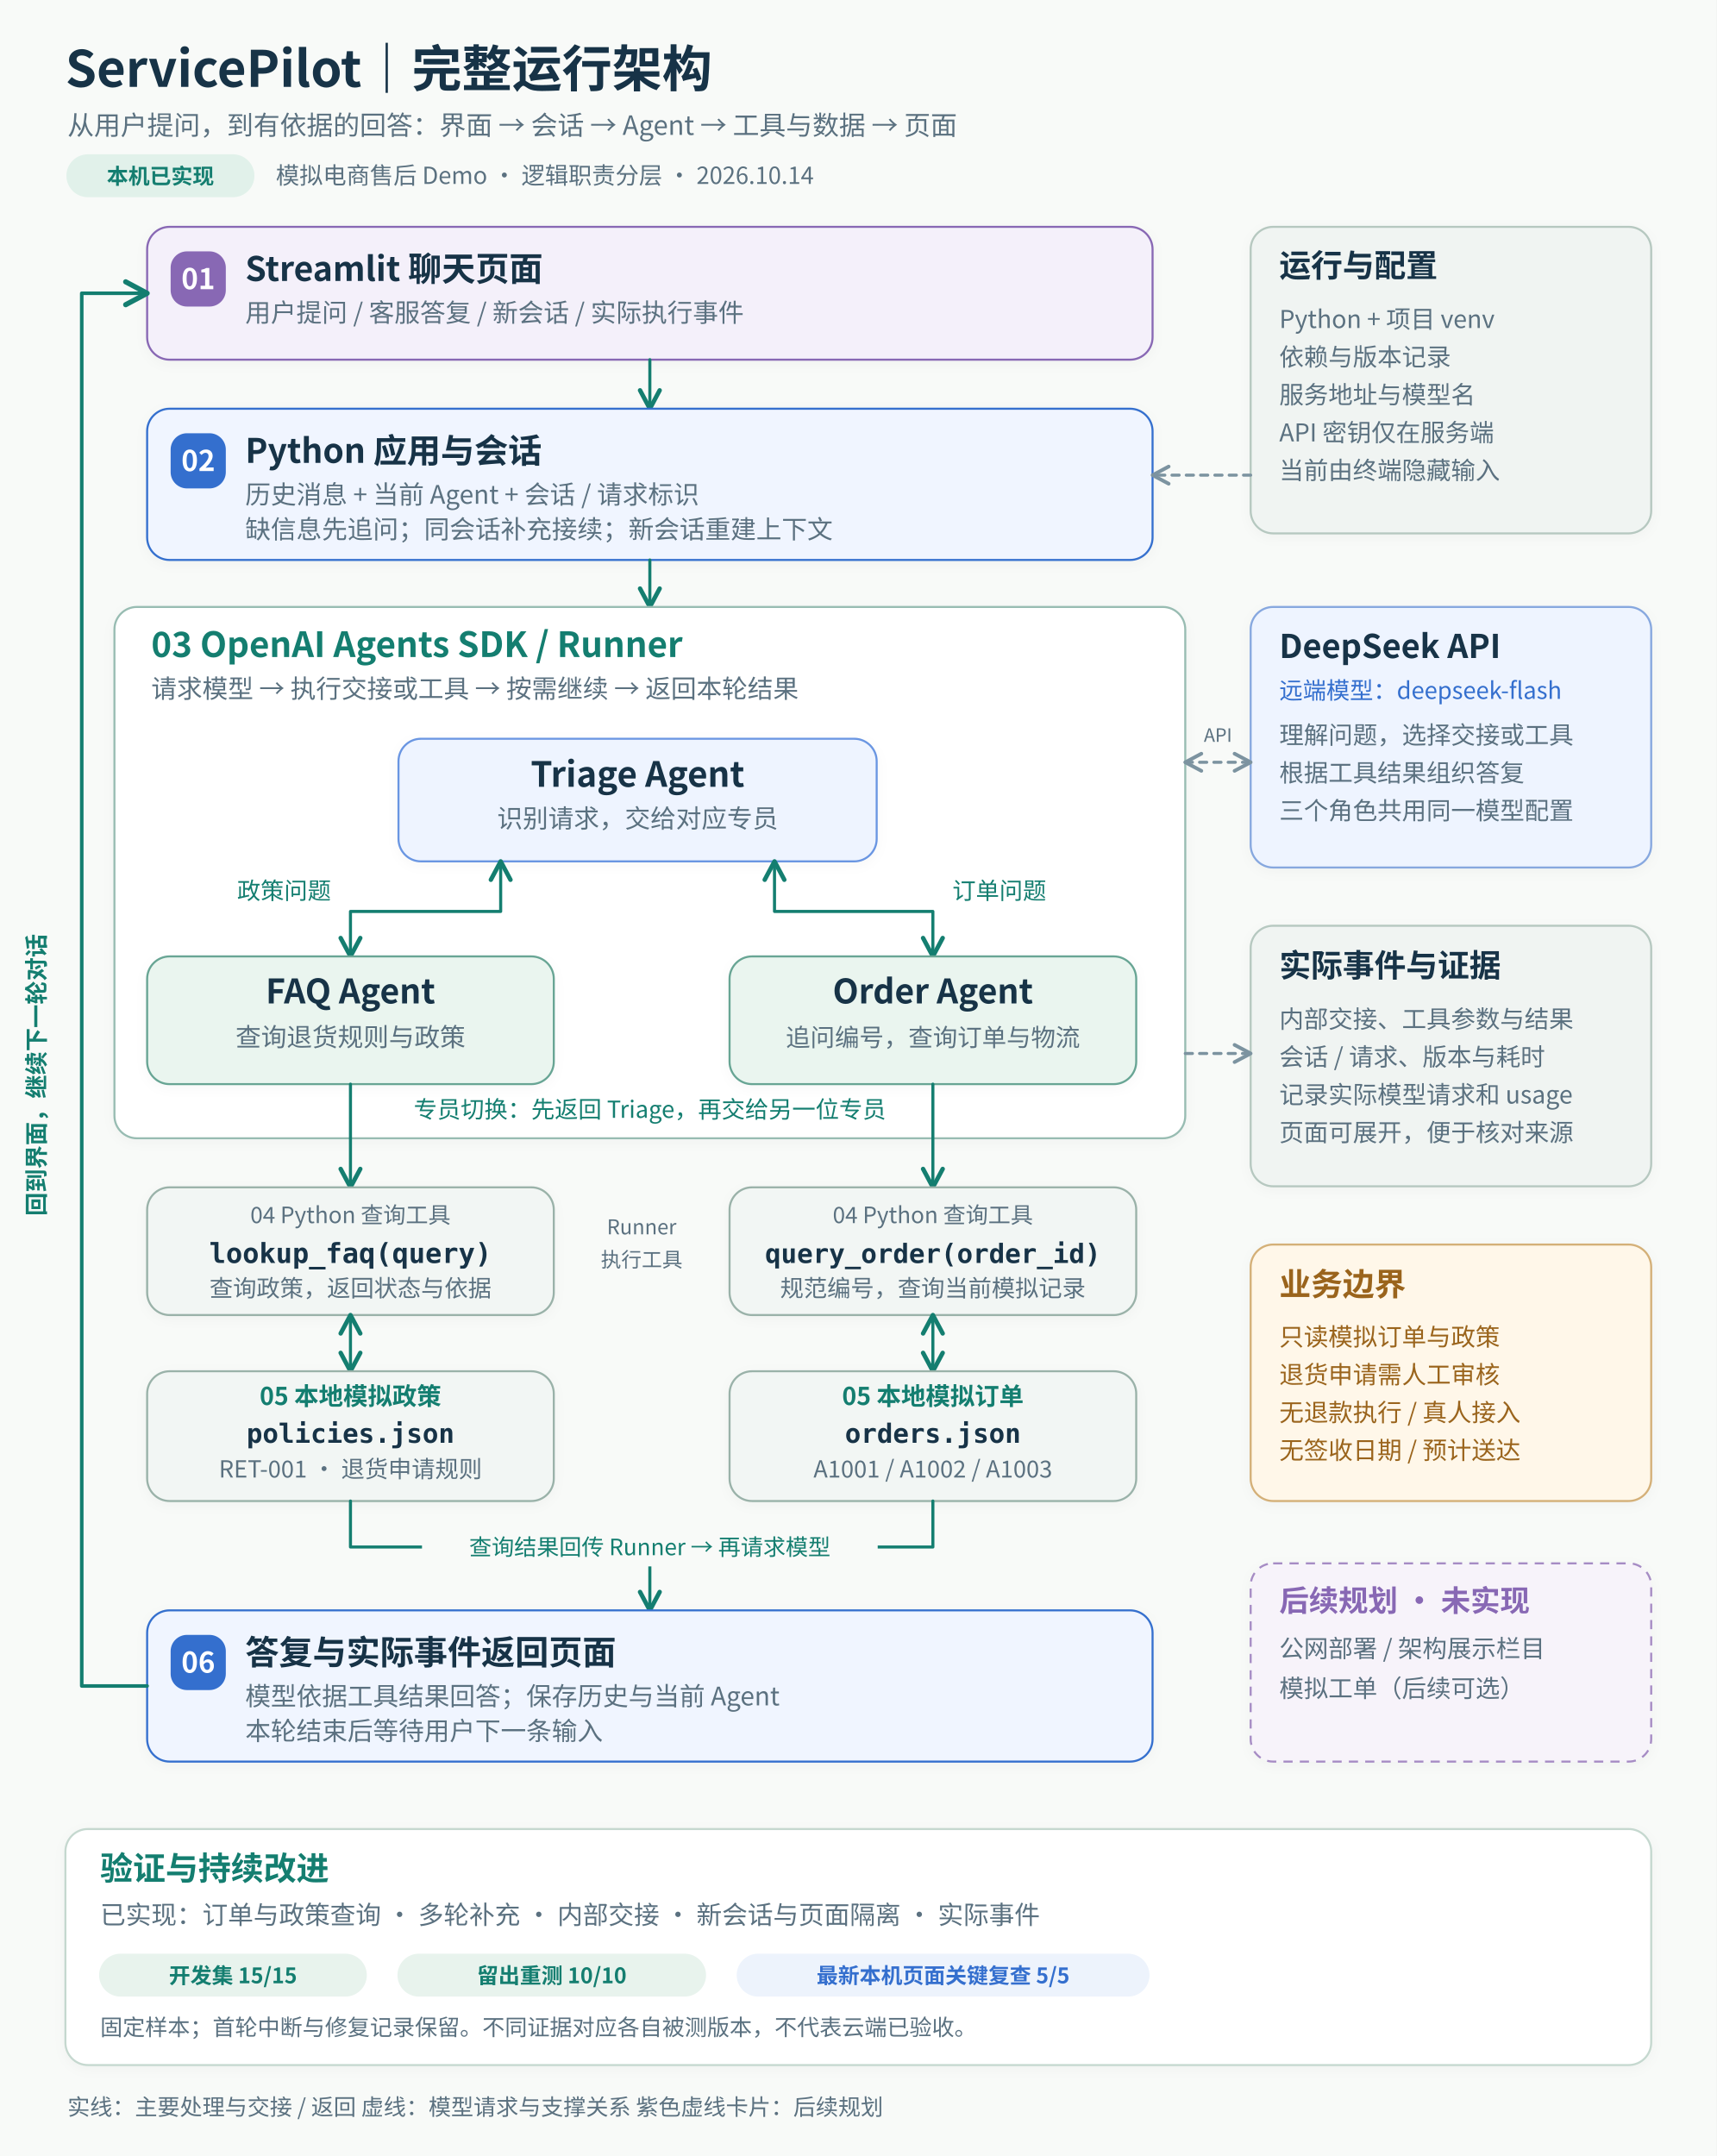
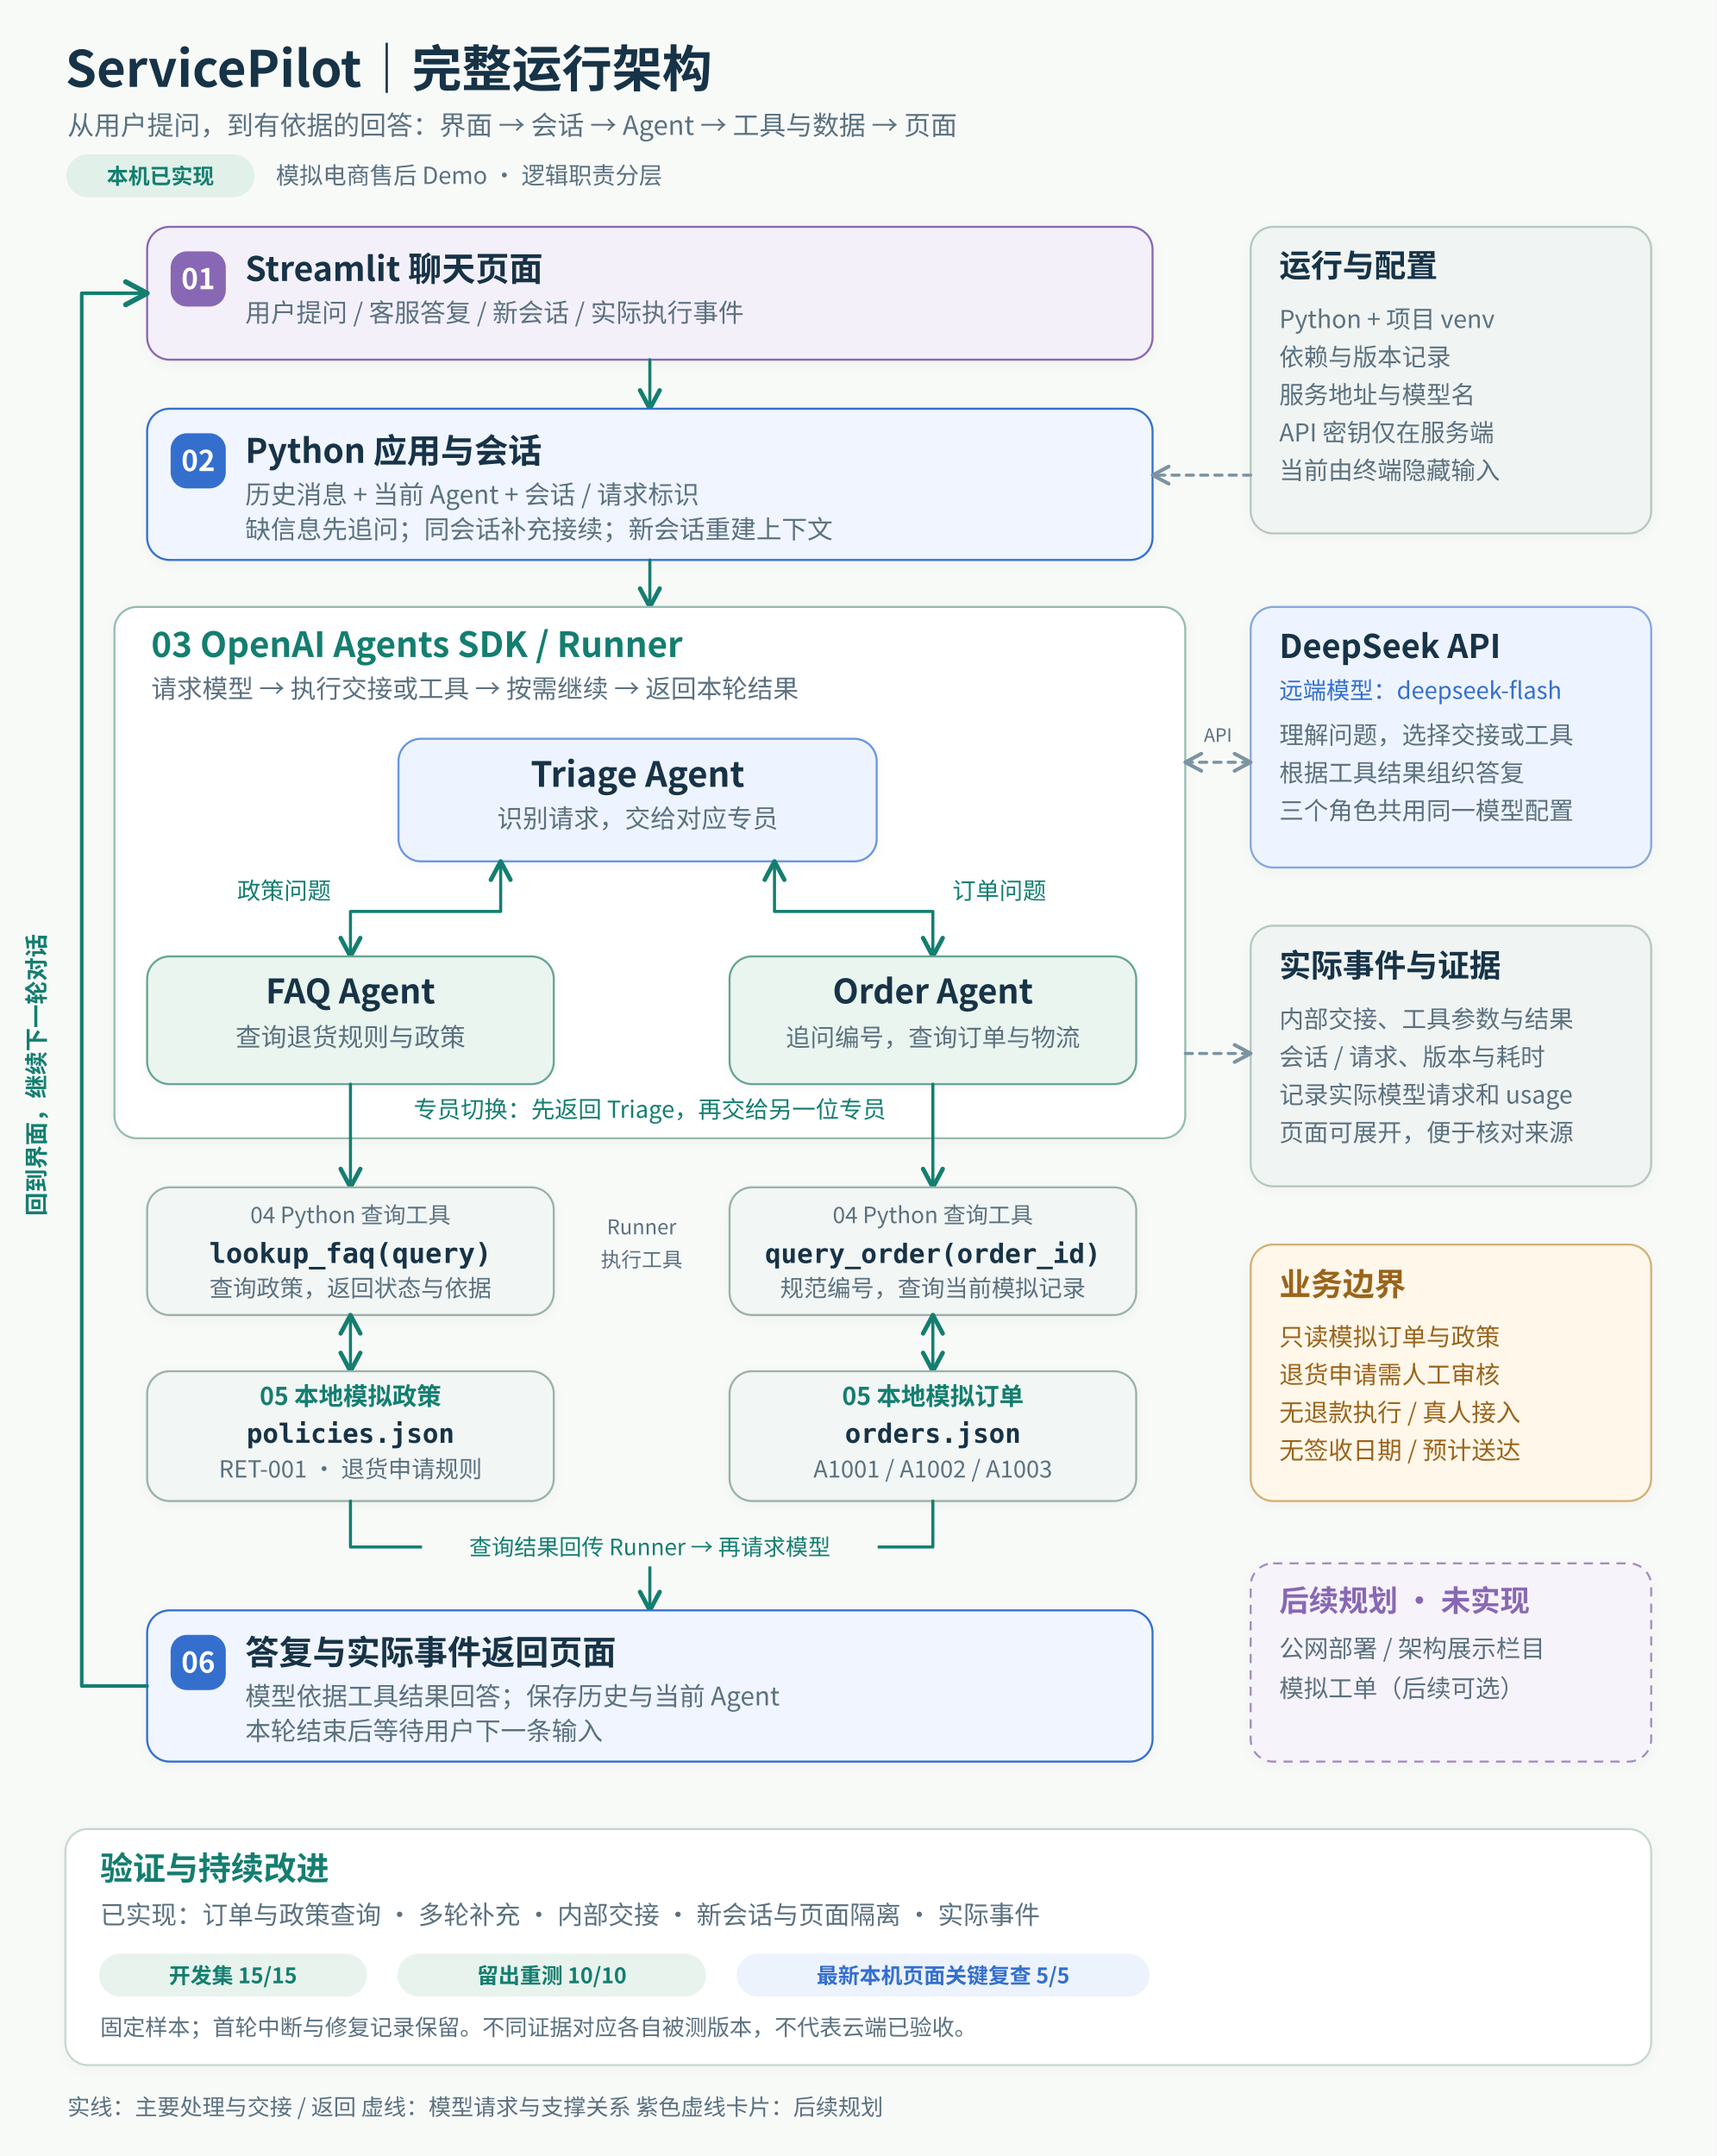
<svg xmlns="http://www.w3.org/2000/svg" width="1680" height="2110" viewBox="0 0 1680 2110" role="img" aria-labelledby="title desc">
  <defs>
    <filter id="shadow" x="-10%" y="-15%" width="120%" height="140%">
      <feDropShadow dx="0" dy="3" stdDeviation="6" flood-color="#1b3d31" flood-opacity="0.035" />
    </filter>
    <marker id="arrow" viewBox="0 0 10 10" refX="8.5" refY="5" markerWidth="8" markerHeight="8" orient="auto-start-reverse">
      <path d="M1,1 L8.5,5 L1,9" fill="none" stroke="#147e70" stroke-width="1.8" stroke-linecap="round" stroke-linejoin="round" />
    </marker>
    <marker id="sidearrow" viewBox="0 0 10 10" refX="8.5" refY="5" markerWidth="7" markerHeight="7" orient="auto-start-reverse">
      <path d="M1,1 L8.5,5 L1,9" fill="none" stroke="#7c93a0" stroke-width="1.7" stroke-linecap="round" stroke-linejoin="round" />
    </marker>
  </defs>
  <style>text {font-family:'Microsoft YaHei','Noto Sans CJK SC','Segoe UI',sans-serif; fill:#173347;} .muted{fill:#5b7180;} .small{font-size:22px;} .body{font-size:25px;} .head{font-size:32px;font-weight:700;} .mono{font-family:'Cascadia Code',Consolas,'Microsoft YaHei',monospace;}</style>
  <rect width="1680" height="2110" fill="#f8faf8" />
  <text x="64" y="85" font-size="49" font-weight="750" text-anchor="start">ServicePilot｜完整运行架构</text>
  <text x="66" y="132" font-size="26" font-weight="400" text-anchor="start" style="fill:#5b7180">从用户提问，到有依据的回答：界面 → 会话 → Agent → 工具与数据 → 页面</text>
  <rect x="66" y="152" width="182" height="40" rx="20" fill="#e1f1ea" stroke="#e1f1ea" stroke-width="2" />
  <text x="157.0" y="180" font-size="21" font-weight="600" text-anchor="middle" style="fill:#147e70">本机已实现</text>
-   <text x="270" y="180" font-size="23" font-weight="400" text-anchor="start" style="fill:#5b7180">模拟电商售后 Demo · 逻辑职责分层 · 2026.10.14</text>
+   <text x="270" y="180" font-size="23" font-weight="400" text-anchor="start" style="fill:#5b7180">模拟电商售后 Demo · 逻辑职责分层</text>
  <rect x="144" y="222" width="984" height="130" rx="22" fill="#f4f0fa" stroke="#8868b4" stroke-width="2" filter="url(#shadow)" />
  <rect x="168" y="247" width="52" height="52" rx="15" fill="#8868b4" stroke="#8868b4" stroke-width="2" />
  <text x="194" y="283" font-size="28" font-weight="700" text-anchor="middle" style="fill:white">01</text>
  <text x="240" y="275" font-size="33" font-weight="700" text-anchor="start" style="fill:#173347">Streamlit 聊天页面</text>
  <text x="240" y="315" font-size="25" font-weight="400" text-anchor="start" style="fill:#5b7180">用户提问 / 客服答复 / 新会话 / 实际执行事件</text>
  <path d="M636 352 V400" fill="none" stroke="#147e70" stroke-width="3" stroke-linejoin="round" stroke-linecap="round" marker-end="url(#arrow)" />
  <rect x="144" y="400" width="984" height="148" rx="22" fill="#f0f5ff" stroke="#346fce" stroke-width="2" filter="url(#shadow)" />
  <rect x="168" y="425" width="52" height="52" rx="15" fill="#346fce" stroke="#346fce" stroke-width="2" />
  <text x="194" y="461" font-size="28" font-weight="700" text-anchor="middle" style="fill:white">02</text>
  <text x="240" y="453" font-size="33" font-weight="700" text-anchor="start" style="fill:#173347">Python 应用与会话</text>
  <text x="240" y="493" font-size="25" font-weight="400" text-anchor="start" style="fill:#5b7180">历史消息 + 当前 Agent + 会话 / 请求标识</text>
  <text x="240" y="527" font-size="25" font-weight="400" text-anchor="start" style="fill:#5b7180">缺信息先追问；同会话补充接续；新会话重建上下文</text>
  <path d="M636 548 V594" fill="none" stroke="#147e70" stroke-width="3" stroke-linejoin="round" stroke-linecap="round" marker-end="url(#arrow)" />
  <rect x="112" y="594" width="1048" height="520" rx="22" fill="white" stroke="#98bcb2" stroke-width="2" filter="url(#shadow)" />
  <text x="148" y="643" font-size="34" font-weight="700" text-anchor="start" style="fill:#147e70">03  OpenAI Agents SDK / Runner</text>
  <text x="148" y="683" font-size="25" font-weight="400" text-anchor="start" style="fill:#5b7180">请求模型 → 执行交接或工具 → 按需继续 → 返回本轮结果</text>
  <rect x="390" y="723" width="468" height="120" rx="22" fill="#eef4ff" stroke="#6a96e2" stroke-width="2" filter="url(#shadow)" />
  <text x="624" y="770" font-size="34" font-weight="700" text-anchor="middle">Triage Agent</text>
  <text x="624" y="810" font-size="25" font-weight="400" text-anchor="middle" style="fill:#5b7180">识别请求，交给对应专员</text>
  <path d="M490 843 V892 H343 V936" fill="none" stroke="#147e70" stroke-width="3" stroke-linejoin="round" stroke-linecap="round" marker-end="url(#arrow)" marker-start="url(#arrow)" />
  <path d="M758 843 V892 H913 V936" fill="none" stroke="#147e70" stroke-width="3" stroke-linejoin="round" stroke-linecap="round" marker-end="url(#arrow)" marker-start="url(#arrow)" />
  <text x="278" y="880" font-size="23" font-weight="400" text-anchor="middle" style="fill:#147e70">政策问题</text>
  <text x="978" y="880" font-size="23" font-weight="400" text-anchor="middle" style="fill:#147e70">订单问题</text>
  <rect x="144" y="936" width="398" height="125" rx="22" fill="#eaf5ef" stroke="#67a594" stroke-width="2" filter="url(#shadow)" />
  <text x="343" y="982" font-size="33" font-weight="700" text-anchor="middle">FAQ Agent</text>
  <text x="343" y="1024" font-size="25" font-weight="400" text-anchor="middle" style="fill:#5b7180">查询退货规则与政策</text>
  <rect x="714" y="936" width="398" height="125" rx="22" fill="#eaf5ef" stroke="#67a594" stroke-width="2" filter="url(#shadow)" />
  <text x="913" y="982" font-size="33" font-weight="700" text-anchor="middle">Order Agent</text>
  <text x="913" y="1024" font-size="24" font-weight="400" text-anchor="middle" style="fill:#5b7180">追问编号，查询订单与物流</text>
  <text x="636" y="1094" font-size="23" font-weight="400" text-anchor="middle" style="fill:#147e70">专员切换：先返回 Triage，再交给另一位专员</text>
  <path d="M343 1061 V1162" fill="none" stroke="#147e70" stroke-width="3" stroke-linejoin="round" stroke-linecap="round" marker-end="url(#arrow)" />
  <path d="M913 1061 V1162" fill="none" stroke="#147e70" stroke-width="3" stroke-linejoin="round" stroke-linecap="round" marker-end="url(#arrow)" />
  <rect x="144" y="1162" width="398" height="125" rx="22" fill="#f2f6f4" stroke="#9ab2a9" stroke-width="2" filter="url(#shadow)" />
  <text x="343" y="1197" font-size="22" font-weight="400" text-anchor="middle" style="fill:#5b7180">04  Python 查询工具</text>
  <text x="343" y="1236" font-size="27" font-weight="650" text-anchor="middle" class="mono">lookup_faq(query)</text>
  <text x="343" y="1269" font-size="23" font-weight="400" text-anchor="middle" style="fill:#5b7180">查询政策，返回状态与依据</text>
  <rect x="714" y="1162" width="398" height="125" rx="22" fill="#f2f6f4" stroke="#9ab2a9" stroke-width="2" filter="url(#shadow)" />
  <text x="913" y="1197" font-size="22" font-weight="400" text-anchor="middle" style="fill:#5b7180">04  Python 查询工具</text>
  <text x="913" y="1236" font-size="26" font-weight="650" text-anchor="middle" class="mono">query_order(order_id)</text>
  <text x="913" y="1269" font-size="23" font-weight="400" text-anchor="middle" style="fill:#5b7180">规范编号，查询当前模拟记录</text>
  <text x="628" y="1208" font-size="20" font-weight="400" text-anchor="middle" style="fill:#5b7180">Runner</text>
  <text x="628" y="1240" font-size="20" font-weight="400" text-anchor="middle" style="fill:#5b7180">执行工具</text>
  <path d="M343 1287 V1342" fill="none" stroke="#147e70" stroke-width="3" stroke-linejoin="round" stroke-linecap="round" marker-end="url(#arrow)" marker-start="url(#arrow)" />
  <path d="M913 1287 V1342" fill="none" stroke="#147e70" stroke-width="3" stroke-linejoin="round" stroke-linecap="round" marker-end="url(#arrow)" marker-start="url(#arrow)" />
  <rect x="144" y="1342" width="398" height="127" rx="22" fill="#f2f6f4" stroke="#9ab2a9" stroke-width="2" filter="url(#shadow)" />
  <text x="343" y="1375" font-size="24" font-weight="650" text-anchor="middle" style="fill:#147e70">05  本地模拟政策</text>
  <text x="343" y="1412" font-size="26" font-weight="650" text-anchor="middle" class="mono">policies.json</text>
  <text x="343" y="1446" font-size="23" font-weight="400" text-anchor="middle" style="fill:#5b7180">RET-001 · 退货申请规则</text>
  <rect x="714" y="1342" width="398" height="127" rx="22" fill="#f2f6f4" stroke="#9ab2a9" stroke-width="2" filter="url(#shadow)" />
  <text x="913" y="1375" font-size="24" font-weight="650" text-anchor="middle" style="fill:#147e70">05  本地模拟订单</text>
  <text x="913" y="1412" font-size="26" font-weight="650" text-anchor="middle" class="mono">orders.json</text>
  <text x="913" y="1446" font-size="23" font-weight="400" text-anchor="middle" style="fill:#5b7180">A1001 / A1002 / A1003</text>
  <path d="M343 1469 V1514 H636 V1576" fill="none" stroke="#147e70" stroke-width="3" stroke-linejoin="round" stroke-linecap="round" marker-end="url(#arrow)" />
  <path d="M913 1469 V1514 H636" fill="none" stroke="#147e70" stroke-width="3" stroke-linejoin="round" stroke-linecap="round" marker-end="url(#arrow)" />
  <rect x="414" y="1497" width="444" height="35" rx="8" fill="#f8faf8" stroke="#f8faf8" stroke-width="2" />
  <text x="636" y="1522" font-size="22" font-weight="400" text-anchor="middle" style="fill:#147e70">查询结果回传 Runner → 再请求模型</text>
  <rect x="144" y="1576" width="984" height="148" rx="22" fill="#f0f5ff" stroke="#346fce" stroke-width="2" filter="url(#shadow)" />
  <rect x="168" y="1601" width="52" height="52" rx="15" fill="#346fce" stroke="#346fce" stroke-width="2" />
  <text x="194" y="1637" font-size="28" font-weight="700" text-anchor="middle" style="fill:white">06</text>
  <text x="240" y="1629" font-size="33" font-weight="700" text-anchor="start" style="fill:#173347">答复与实际事件返回页面</text>
  <text x="240" y="1669" font-size="25" font-weight="400" text-anchor="start" style="fill:#5b7180">模型依据工具结果回答；保存历史与当前 Agent</text>
  <text x="240" y="1703" font-size="25" font-weight="400" text-anchor="start" style="fill:#5b7180">本轮结束后等待用户下一条输入</text>
  <path d="M144 1650 H80 V287 H144" fill="none" stroke="#147e70" stroke-width="3.5" stroke-linejoin="round" stroke-linecap="round" marker-end="url(#arrow)" />
  <text x="44" y="1190" font-size="23" font-weight="600" style="fill:#147e70" transform="rotate(-90 44 1190)">回到界面，继续下一轮对话</text>
  <rect x="1224" y="222" width="392" height="300" rx="22" fill="#f0f4f2" stroke="#b6c8c0" stroke-width="2" filter="url(#shadow)" />
  <text x="1252" y="271" font-size="31" font-weight="700" text-anchor="start">运行与配置</text>
  <text x="1252" y="321" font-size="24" font-weight="400" text-anchor="start" style="fill:#5b7180">Python + 项目 venv</text>
  <text x="1252" y="358" font-size="24" font-weight="400" text-anchor="start" style="fill:#5b7180">依赖与版本记录</text>
  <text x="1252" y="395" font-size="24" font-weight="400" text-anchor="start" style="fill:#5b7180">服务地址与模型名</text>
  <text x="1252" y="432" font-size="24" font-weight="400" text-anchor="start" style="fill:#5b7180">API 密钥仅在服务端</text>
  <text x="1252" y="469" font-size="24" font-weight="400" text-anchor="start" style="fill:#5b7180">当前由终端隐藏输入</text>
  <path d="M1224 465 H1128" fill="none" stroke="#7c93a0" stroke-width="3" stroke-linejoin="round" stroke-linecap="round" marker-end="url(#sidearrow)" stroke-dasharray="7 7" />
  <rect x="1224" y="594" width="392" height="255" rx="22" fill="#eef4ff" stroke="#87a8df" stroke-width="2" filter="url(#shadow)" />
  <text x="1252" y="644" font-size="32" font-weight="700" text-anchor="start">DeepSeek API</text>
  <text x="1252" y="684" font-size="23" font-weight="400" text-anchor="start" style="fill:#346fce">远端模型：deepseek-flash</text>
  <text x="1252" y="728" font-size="24" font-weight="400" text-anchor="start" style="fill:#5b7180">理解问题，选择交接或工具</text>
  <text x="1252" y="765" font-size="24" font-weight="400" text-anchor="start" style="fill:#5b7180">根据工具结果组织答复</text>
  <text x="1252" y="802" font-size="24" font-weight="400" text-anchor="start" style="fill:#5b7180">三个角色共用同一模型配置</text>
  <path d="M1160 746 H1224" fill="none" stroke="#7c93a0" stroke-width="3" stroke-linejoin="round" stroke-linecap="round" marker-end="url(#sidearrow)" marker-start="url(#sidearrow)" stroke-dasharray="7 7" />
  <text x="1192" y="726" font-size="18" font-weight="400" text-anchor="middle" style="fill:#5b7180">API</text>
  <rect x="1224" y="906" width="392" height="255" rx="22" fill="#f0f4f2" stroke="#b6c8c0" stroke-width="2" filter="url(#shadow)" />
  <text x="1252" y="956" font-size="31" font-weight="700" text-anchor="start">实际事件与证据</text>
  <text x="1252" y="1006" font-size="24" font-weight="400" text-anchor="start" style="fill:#5b7180">内部交接、工具参数与结果</text>
  <text x="1252" y="1043" font-size="24" font-weight="400" text-anchor="start" style="fill:#5b7180">会话 / 请求、版本与耗时</text>
  <text x="1252" y="1080" font-size="24" font-weight="400" text-anchor="start" style="fill:#5b7180">记录实际模型请求和 usage</text>
  <text x="1252" y="1117" font-size="24" font-weight="400" text-anchor="start" style="fill:#5b7180">页面可展开，便于核对来源</text>
  <path d="M1160 1031 H1224" fill="none" stroke="#7c93a0" stroke-width="3" stroke-linejoin="round" stroke-linecap="round" marker-end="url(#sidearrow)" stroke-dasharray="7 7" />
  <rect x="1224" y="1218" width="392" height="251" rx="22" fill="#fff7e9" stroke="#d4b078" stroke-width="2" filter="url(#shadow)" />
  <text x="1252" y="1268" font-size="31" font-weight="700" text-anchor="start" style="fill:#9a641c">业务边界</text>
  <text x="1252" y="1317" font-size="24" font-weight="400" text-anchor="start" style="fill:#9a641c">只读模拟订单与政策</text>
  <text x="1252" y="1354" font-size="24" font-weight="400" text-anchor="start" style="fill:#9a641c">退货申请需人工审核</text>
  <text x="1252" y="1391" font-size="24" font-weight="400" text-anchor="start" style="fill:#9a641c">无退款执行 / 真人接入</text>
  <text x="1252" y="1428" font-size="24" font-weight="400" text-anchor="start" style="fill:#9a641c">无签收日期 / 预计送达</text>
  <rect x="1224" y="1530" width="392" height="194" rx="22" fill="#f7f3fa" stroke="#a68cc4" stroke-width="2" stroke-dasharray="9 7" filter="url(#shadow)" />
  <text x="1252" y="1577" font-size="29" font-weight="700" text-anchor="start" style="fill:#8868b4">后续规划 · 未实现</text>
  <text x="1252" y="1622" font-size="24" font-weight="400" text-anchor="start" style="fill:#5b7180">公网部署 / 架构展示栏目</text>
  <text x="1252" y="1661" font-size="24" font-weight="400" text-anchor="start" style="fill:#5b7180">模拟工单（后续可选）</text>
  <rect x="64" y="1790" width="1552" height="231" rx="22" fill="white" stroke="#c5d8cf" stroke-width="2" filter="url(#shadow)" />
  <text x="98" y="1840" font-size="32" font-weight="700" text-anchor="start" style="fill:#147e70">验证与持续改进</text>
  <text x="98" y="1883" font-size="25" font-weight="400" text-anchor="start" style="fill:#5b7180">已实现：订单与政策查询 · 多轮补充 · 内部交接 · 新会话与页面隔离 · 实际事件</text>
  <rect x="98" y="1913" width="260" height="40" rx="20" fill="#e8f3ed" stroke="#e8f3ed" stroke-width="2" />
  <text x="228.0" y="1941" font-size="21" font-weight="600" text-anchor="middle" style="fill:#147e70">开发集 15/15</text>
  <rect x="390" y="1913" width="300" height="40" rx="20" fill="#e8f3ed" stroke="#e8f3ed" stroke-width="2" />
  <text x="540.0" y="1941" font-size="21" font-weight="600" text-anchor="middle" style="fill:#147e70">留出重测 10/10</text>
  <rect x="722" y="1913" width="402" height="40" rx="20" fill="#edf3fc" stroke="#edf3fc" stroke-width="2" />
  <text x="923.0" y="1941" font-size="21" font-weight="600" text-anchor="middle" style="fill:#346fce">最新本机页面关键复查 5/5</text>
  <text x="98" y="1992" font-size="22" font-weight="400" text-anchor="start" style="fill:#5b7180">固定样本；首轮中断与修复记录保留。不同证据对应各自被测版本，不代表云端已验收。</text>
  <text x="66" y="2070" font-size="22" font-weight="400" text-anchor="start" style="fill:#5b7180">实线：主要处理与交接 / 返回    虚线：模型请求与支撑关系    紫色虚线卡片：后续规划</text>
</svg>
